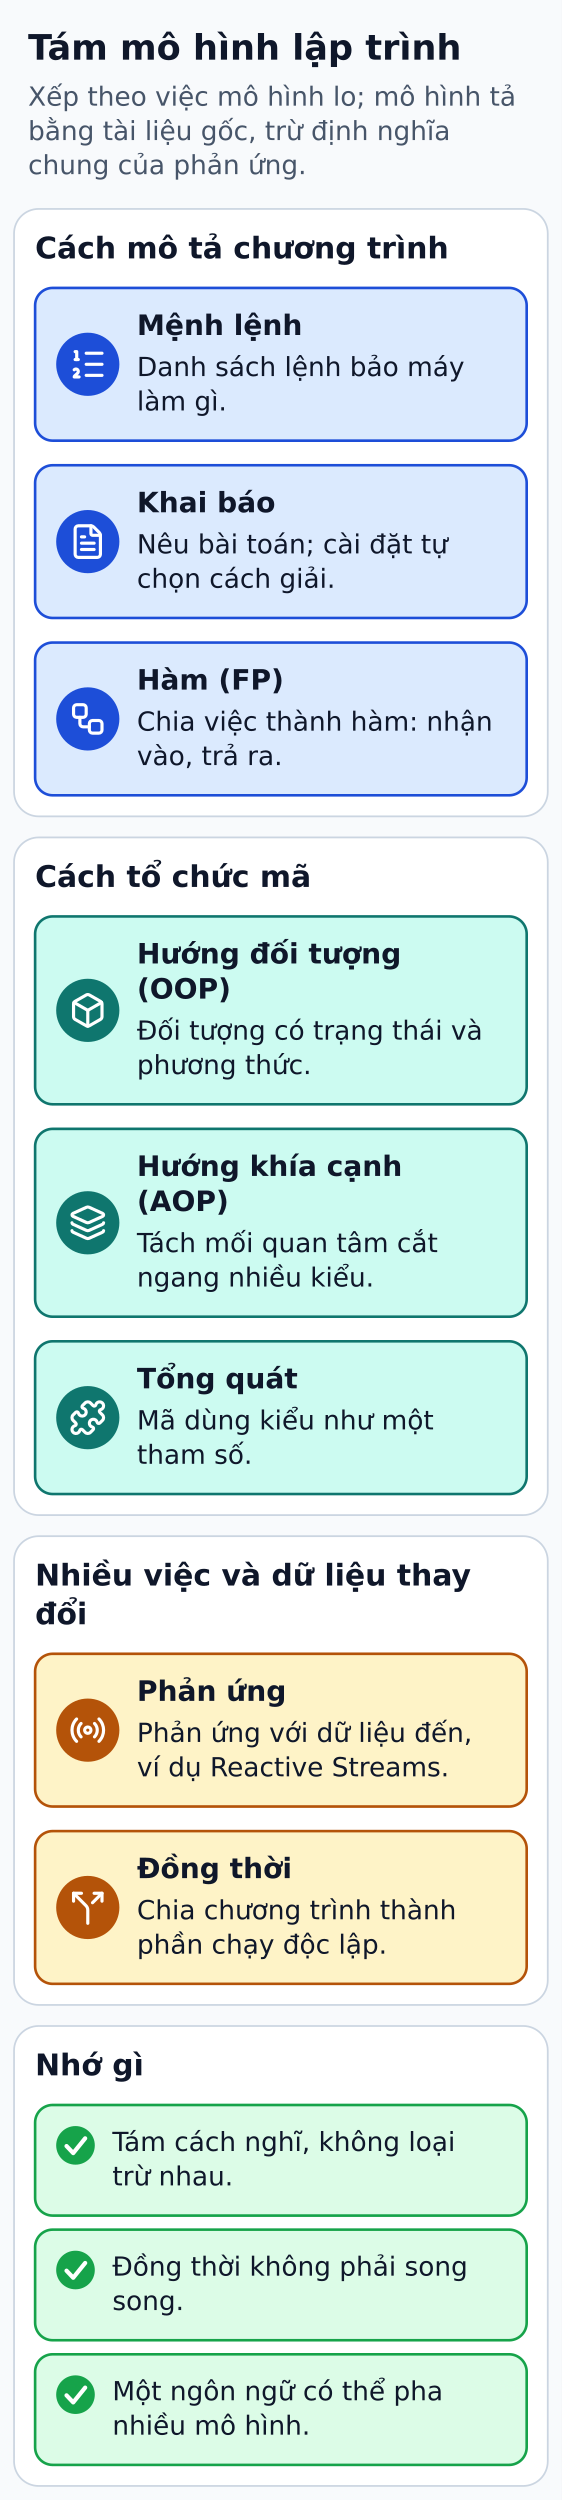
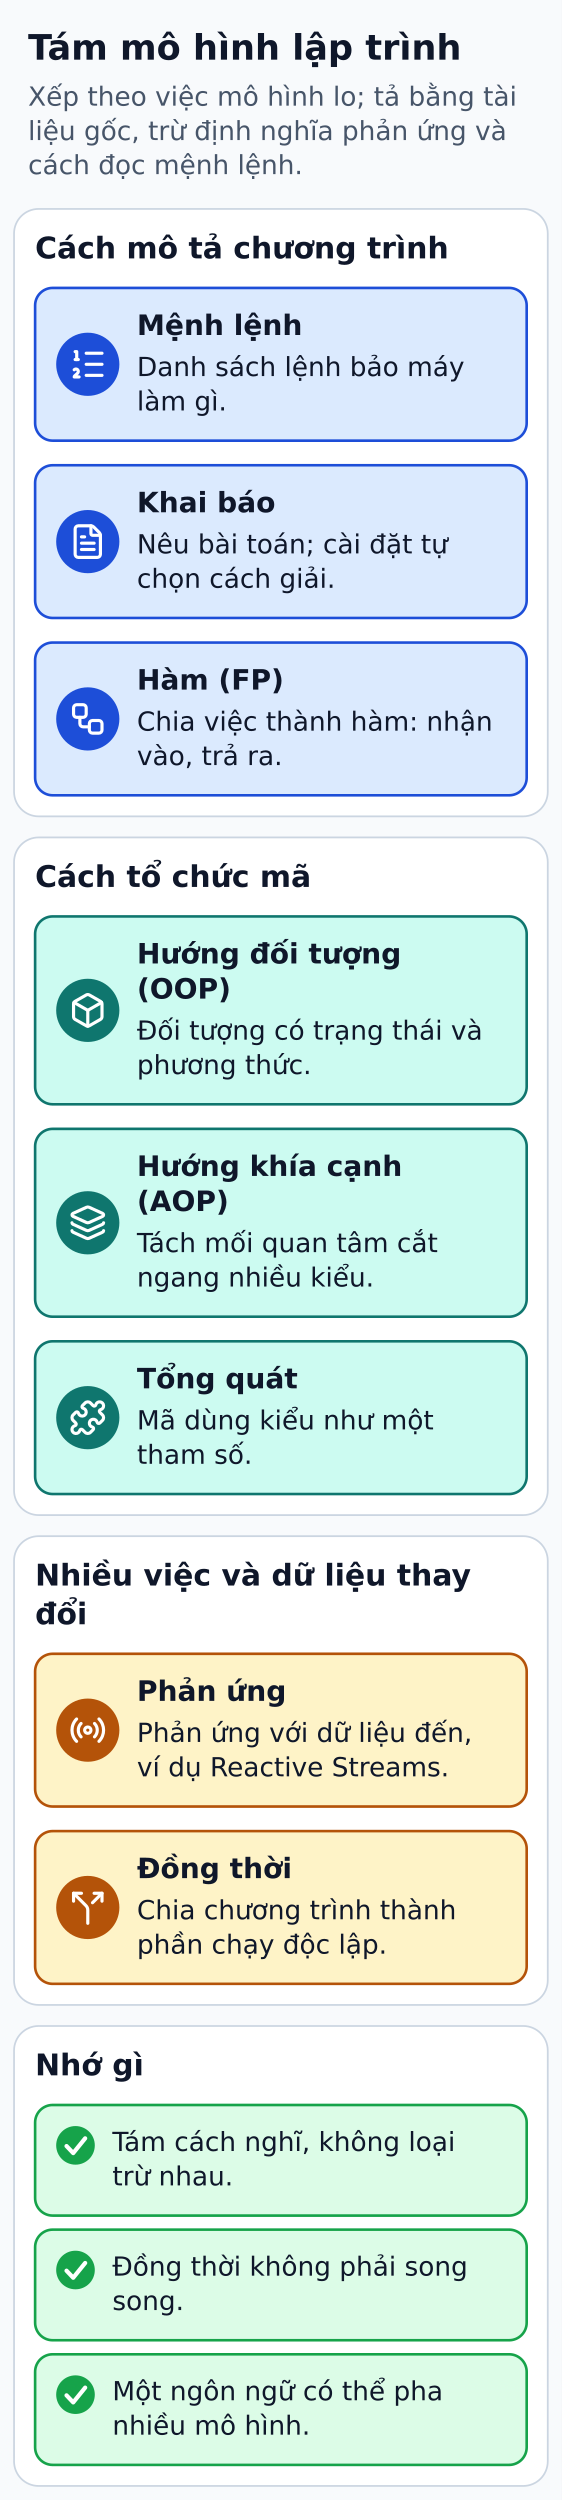
<svg xmlns="http://www.w3.org/2000/svg" width="320" height="1424" viewBox="0 0 320 1424" role="img" aria-labelledby="title desc">
  <defs>
    <marker id="arrow" markerWidth="8" markerHeight="8" refX="6" refY="3" orient="auto">
      <path d="M0,0 L6,3 L0,6" fill="none" stroke="#334155" stroke-width="1.5" />
    </marker>
  </defs>
  <rect width="320" height="1424" fill="#f8fafc" />
  <g font-family="DejaVu Sans, Arial, sans-serif" fill="#0f172a">
    <text x="16" y="34" font-size="20" fill="#0f172a" font-weight="bold" text-anchor="start">Tám mô hình lập trình</text>
-     <text x="16" y="60.2" font-size="15" fill="#475569" font-weight="normal" text-anchor="start">Xếp theo việc mô hình lo; mô hình tả</text>
-     <text x="16" y="79.8" font-size="15" fill="#475569" font-weight="normal" text-anchor="start">bằng tài liệu gốc, trừ định nghĩa</text>
-     <text x="16" y="99.2" font-size="15" fill="#475569" font-weight="normal" text-anchor="start">chung của phản ứng.</text>
+     <text x="16" y="60.2" font-size="15" fill="#475569" font-weight="normal" text-anchor="start">Xếp theo việc mô hình lo; tả bằng tài</text>
+     <text x="16" y="79.8" font-size="15" fill="#475569" font-weight="normal" text-anchor="start">liệu gốc, trừ định nghĩa phản ứng và</text>
+     <text x="16" y="99.2" font-size="15" fill="#475569" font-weight="normal" text-anchor="start">cách đọc mệnh lệnh.</text>
    <rect x="8" y="119" width="304" height="346" rx="14" fill="#ffffff" stroke="#cbd5e1" stroke-width="1" />
    <text x="20" y="147.2" font-size="17" fill="#0f172a" font-weight="bold" text-anchor="start">Cách mô tả chương trình</text>
    <rect x="20" y="164" width="280" height="87" rx="10" fill="#dbeafe" stroke="#1d4ed8" stroke-width="1.5" />
    <circle cx="50" cy="207.5" r="18" fill="#1d4ed8" />
    <g transform="translate(39.2 196.7) scale(0.9)" fill="none" stroke="#FFFFFF" stroke-width="2" stroke-linecap="round" stroke-linejoin="round">
      <path d="M11 5h10" />
      <path d="M11 12h10" />
      <path d="M11 19h10" />
      <path d="M4 4h1v5" />
      <path d="M4 9h2" />
      <path d="M6.5 20H3.4c0-1 2.6-1.925 2.6-3.5a1.5 1.5 0 0 0-2.6-1.02" />
    </g>
    <text x="78" y="190.8" font-size="16" fill="#0f172a" font-weight="bold" text-anchor="start">Mệnh lệnh</text>
    <text x="78" y="214.2" font-size="15" fill="#0f172a" font-weight="normal" text-anchor="start">Danh sách lệnh bảo máy</text>
    <text x="78" y="233.8" font-size="15" fill="#0f172a" font-weight="normal" text-anchor="start">làm gì.</text>
    <rect x="20" y="265" width="280" height="87" rx="10" fill="#dbeafe" stroke="#1d4ed8" stroke-width="1.5" />
    <circle cx="50" cy="308.5" r="18" fill="#1d4ed8" />
    <g transform="translate(39.2 297.7) scale(0.9)" fill="none" stroke="#FFFFFF" stroke-width="2" stroke-linecap="round" stroke-linejoin="round">
      <path d="M6 22a2 2 0 0 1-2-2V4a2 2 0 0 1 2-2h8a2.4 2.4 0 0 1 1.704.706l3.588 3.588A2.4 2.4 0 0 1 20 8v12a2 2 0 0 1-2 2z" />
      <path d="M14 2v5a1 1 0 0 0 1 1h5" />
      <path d="M10 9H8" />
      <path d="M16 13H8" />
      <path d="M16 17H8" />
    </g>
    <text x="78" y="291.8" font-size="16" fill="#0f172a" font-weight="bold" text-anchor="start">Khai báo</text>
    <text x="78" y="315.2" font-size="15" fill="#0f172a" font-weight="normal" text-anchor="start">Nêu bài toán; cài đặt tự</text>
    <text x="78" y="334.8" font-size="15" fill="#0f172a" font-weight="normal" text-anchor="start">chọn cách giải.</text>
    <rect x="20" y="366" width="280" height="87" rx="10" fill="#dbeafe" stroke="#1d4ed8" stroke-width="1.5" />
    <circle cx="50" cy="409.5" r="18" fill="#1d4ed8" />
    <g transform="translate(39.2 398.7) scale(0.9)" fill="none" stroke="#FFFFFF" stroke-width="2" stroke-linecap="round" stroke-linejoin="round">
      <rect height="8" rx="2" width="8" x="3" y="3" />
      <path d="M7 11v4a2 2 0 0 0 2 2h4" />
      <rect height="8" rx="2" width="8" x="13" y="13" />
    </g>
    <text x="78" y="392.8" font-size="16" fill="#0f172a" font-weight="bold" text-anchor="start">Hàm (FP)</text>
    <text x="78" y="416.2" font-size="15" fill="#0f172a" font-weight="normal" text-anchor="start">Chia việc thành hàm: nhận</text>
    <text x="78" y="435.8" font-size="15" fill="#0f172a" font-weight="normal" text-anchor="start">vào, trả ra.</text>
    <rect x="8" y="477" width="304" height="386" rx="14" fill="#ffffff" stroke="#cbd5e1" stroke-width="1" />
    <text x="20" y="505.2" font-size="17" fill="#0f172a" font-weight="bold" text-anchor="start">Cách tổ chức mã</text>
    <rect x="20" y="522" width="280" height="107" rx="10" fill="#ccfbf1" stroke="#0f766e" stroke-width="1.5" />
    <circle cx="50" cy="575.5" r="18" fill="#0f766e" />
    <g transform="translate(39.2 564.7) scale(0.9)" fill="none" stroke="#FFFFFF" stroke-width="2" stroke-linecap="round" stroke-linejoin="round">
      <path d="M21 8a2 2 0 0 0-1-1.73l-7-4a2 2 0 0 0-2 0l-7 4A2 2 0 0 0 3 8v8a2 2 0 0 0 1 1.73l7 4a2 2 0 0 0 2 0l7-4A2 2 0 0 0 21 16Z" />
      <path d="m3.3 7 8.7 5 8.7-5" />
      <path d="M12 22V12" />
    </g>
    <text x="78" y="548.8" font-size="16" fill="#0f172a" font-weight="bold" text-anchor="start">Hướng đối tượng</text>
    <text x="78" y="568.8" font-size="16" fill="#0f172a" font-weight="bold" text-anchor="start">(OOP)</text>
    <text x="78" y="592.2" font-size="15" fill="#0f172a" font-weight="normal" text-anchor="start">Đối tượng có trạng thái và</text>
    <text x="78" y="611.8" font-size="15" fill="#0f172a" font-weight="normal" text-anchor="start">phương thức.</text>
    <rect x="20" y="643" width="280" height="107" rx="10" fill="#ccfbf1" stroke="#0f766e" stroke-width="1.5" />
    <circle cx="50" cy="696.5" r="18" fill="#0f766e" />
    <g transform="translate(39.2 685.7) scale(0.9)" fill="none" stroke="#FFFFFF" stroke-width="2" stroke-linecap="round" stroke-linejoin="round">
      <path d="M12.83 2.18a2 2 0 0 0-1.66 0L2.6 6.08a1 1 0 0 0 0 1.83l8.58 3.91a2 2 0 0 0 1.66 0l8.58-3.9a1 1 0 0 0 0-1.83z" />
      <path d="M2 12a1 1 0 0 0 .58.91l8.6 3.91a2 2 0 0 0 1.65 0l8.58-3.9A1 1 0 0 0 22 12" />
      <path d="M2 17a1 1 0 0 0 .58.91l8.6 3.91a2 2 0 0 0 1.65 0l8.58-3.9A1 1 0 0 0 22 17" />
    </g>
    <text x="78" y="669.8" font-size="16" fill="#0f172a" font-weight="bold" text-anchor="start">Hướng khía cạnh</text>
    <text x="78" y="689.8" font-size="16" fill="#0f172a" font-weight="bold" text-anchor="start">(AOP)</text>
    <text x="78" y="713.2" font-size="15" fill="#0f172a" font-weight="normal" text-anchor="start">Tách mối quan tâm cắt</text>
    <text x="78" y="732.8" font-size="15" fill="#0f172a" font-weight="normal" text-anchor="start">ngang nhiều kiểu.</text>
    <rect x="20" y="764" width="280" height="87" rx="10" fill="#ccfbf1" stroke="#0f766e" stroke-width="1.5" />
    <circle cx="50" cy="807.5" r="18" fill="#0f766e" />
    <g transform="translate(39.2 796.7) scale(0.9)" fill="none" stroke="#FFFFFF" stroke-width="2" stroke-linecap="round" stroke-linejoin="round">
      <path d="M15.39 4.39a1 1 0 0 0 1.68-.474 2.5 2.5 0 1 1 3.014 3.015 1 1 0 0 0-.474 1.68l1.683 1.682a2.414 2.414 0 0 1 0 3.414L19.61 15.39a1 1 0 0 1-1.68-.474 2.5 2.5 0 1 0-3.014 3.015 1 1 0 0 1 .474 1.68l-1.683 1.682a2.414 2.414 0 0 1-3.414 0L8.61 19.61a1 1 0 0 0-1.68.474 2.5 2.5 0 1 1-3.014-3.015 1 1 0 0 0 .474-1.68l-1.683-1.682a2.414 2.414 0 0 1 0-3.414L4.39 8.61a1 1 0 0 1 1.68.474 2.5 2.5 0 1 0 3.014-3.015 1 1 0 0 1-.474-1.68l1.683-1.682a2.414 2.414 0 0 1 3.414 0z" />
    </g>
    <text x="78" y="790.8" font-size="16" fill="#0f172a" font-weight="bold" text-anchor="start">Tổng quát</text>
    <text x="78" y="814.2" font-size="15" fill="#0f172a" font-weight="normal" text-anchor="start">Mã dùng kiểu như một</text>
    <text x="78" y="833.8" font-size="15" fill="#0f172a" font-weight="normal" text-anchor="start">tham số.</text>
    <rect x="8" y="875" width="304" height="267" rx="14" fill="#ffffff" stroke="#cbd5e1" stroke-width="1" />
    <text x="20" y="903.1" font-size="17" fill="#0f172a" font-weight="bold" text-anchor="start">Nhiều việc và dữ liệu thay</text>
    <text x="20" y="925.2" font-size="17" fill="#0f172a" font-weight="bold" text-anchor="start">đổi</text>
    <rect x="20" y="942" width="280" height="87" rx="10" fill="#fef3c7" stroke="#b45309" stroke-width="1.5" />
    <circle cx="50" cy="985.5" r="18" fill="#b45309" />
    <g transform="translate(39.2 974.7) scale(0.9)" fill="none" stroke="#FFFFFF" stroke-width="2" stroke-linecap="round" stroke-linejoin="round">
      <path d="M16.247 7.761a6 6 0 0 1 0 8.478" />
      <path d="M19.075 4.933a10 10 0 0 1 0 14.134" />
      <path d="M4.925 19.067a10 10 0 0 1 0-14.134" />
      <path d="M7.753 16.239a6 6 0 0 1 0-8.478" />
      <circle cx="12" cy="12" r="2" />
    </g>
    <text x="78" y="968.8" font-size="16" fill="#0f172a" font-weight="bold" text-anchor="start">Phản ứng</text>
    <text x="78" y="992.2" font-size="15" fill="#0f172a" font-weight="normal" text-anchor="start">Phản ứng với dữ liệu đến,</text>
    <text x="78" y="1011.8" font-size="15" fill="#0f172a" font-weight="normal" text-anchor="start">ví dụ Reactive Streams.</text>
    <rect x="20" y="1043" width="280" height="87" rx="10" fill="#fef3c7" stroke="#b45309" stroke-width="1.5" />
    <circle cx="50" cy="1086.5" r="18" fill="#b45309" />
    <g transform="translate(39.2 1075.7) scale(0.9)" fill="none" stroke="#FFFFFF" stroke-width="2" stroke-linecap="round" stroke-linejoin="round">
      <path d="M16 3h5v5" />
      <path d="M8 3H3v5" />
      <path d="M12 22v-8.3a4 4 0 0 0-1.172-2.872L3 3" />
      <path d="m15 9 6-6" />
    </g>
    <text x="78" y="1069.8" font-size="16" fill="#0f172a" font-weight="bold" text-anchor="start">Đồng thời</text>
    <text x="78" y="1093.2" font-size="15" fill="#0f172a" font-weight="normal" text-anchor="start">Chia chương trình thành</text>
    <text x="78" y="1112.8" font-size="15" fill="#0f172a" font-weight="normal" text-anchor="start">phần chạy độc lập.</text>
    <rect x="8" y="1154" width="304" height="262" rx="14" fill="#ffffff" stroke="#cbd5e1" stroke-width="1" />
    <text x="20" y="1182.1" font-size="17" fill="#0f172a" font-weight="bold" text-anchor="start">Nhớ gì</text>
    <rect x="20" y="1199" width="280" height="63" rx="10" fill="#dcfce7" stroke="#16a34a" stroke-width="1.5" />
    <circle cx="43" cy="1222" r="11" fill="#16a34a" />
    <polyline points="37.9,1222.4 41.7,1226.4 48.5,1218" fill="none" stroke="#ffffff" stroke-width="2.4" stroke-linecap="round" stroke-linejoin="round" />
    <text x="64" y="1225.2" font-size="15" fill="#0f172a" font-weight="normal" text-anchor="start">Tám cách nghĩ, không loại</text>
    <text x="64" y="1244.8" font-size="15" fill="#0f172a" font-weight="normal" text-anchor="start">trừ nhau.</text>
    <rect x="20" y="1270" width="280" height="63" rx="10" fill="#dcfce7" stroke="#16a34a" stroke-width="1.5" />
    <circle cx="43" cy="1293" r="11" fill="#16a34a" />
    <polyline points="37.9,1293.4 41.7,1297.4 48.5,1289" fill="none" stroke="#ffffff" stroke-width="2.4" stroke-linecap="round" stroke-linejoin="round" />
    <text x="64" y="1296.2" font-size="15" fill="#0f172a" font-weight="normal" text-anchor="start">Đồng thời không phải song</text>
    <text x="64" y="1315.8" font-size="15" fill="#0f172a" font-weight="normal" text-anchor="start">song.</text>
    <rect x="20" y="1341" width="280" height="63" rx="10" fill="#dcfce7" stroke="#16a34a" stroke-width="1.5" />
    <circle cx="43" cy="1364" r="11" fill="#16a34a" />
    <polyline points="37.9,1364.4 41.7,1368.4 48.5,1360" fill="none" stroke="#ffffff" stroke-width="2.4" stroke-linecap="round" stroke-linejoin="round" />
    <text x="64" y="1367.2" font-size="15" fill="#0f172a" font-weight="normal" text-anchor="start">Một ngôn ngữ có thể pha</text>
    <text x="64" y="1386.8" font-size="15" fill="#0f172a" font-weight="normal" text-anchor="start">nhiều mô hình.</text>
  </g>
</svg>
